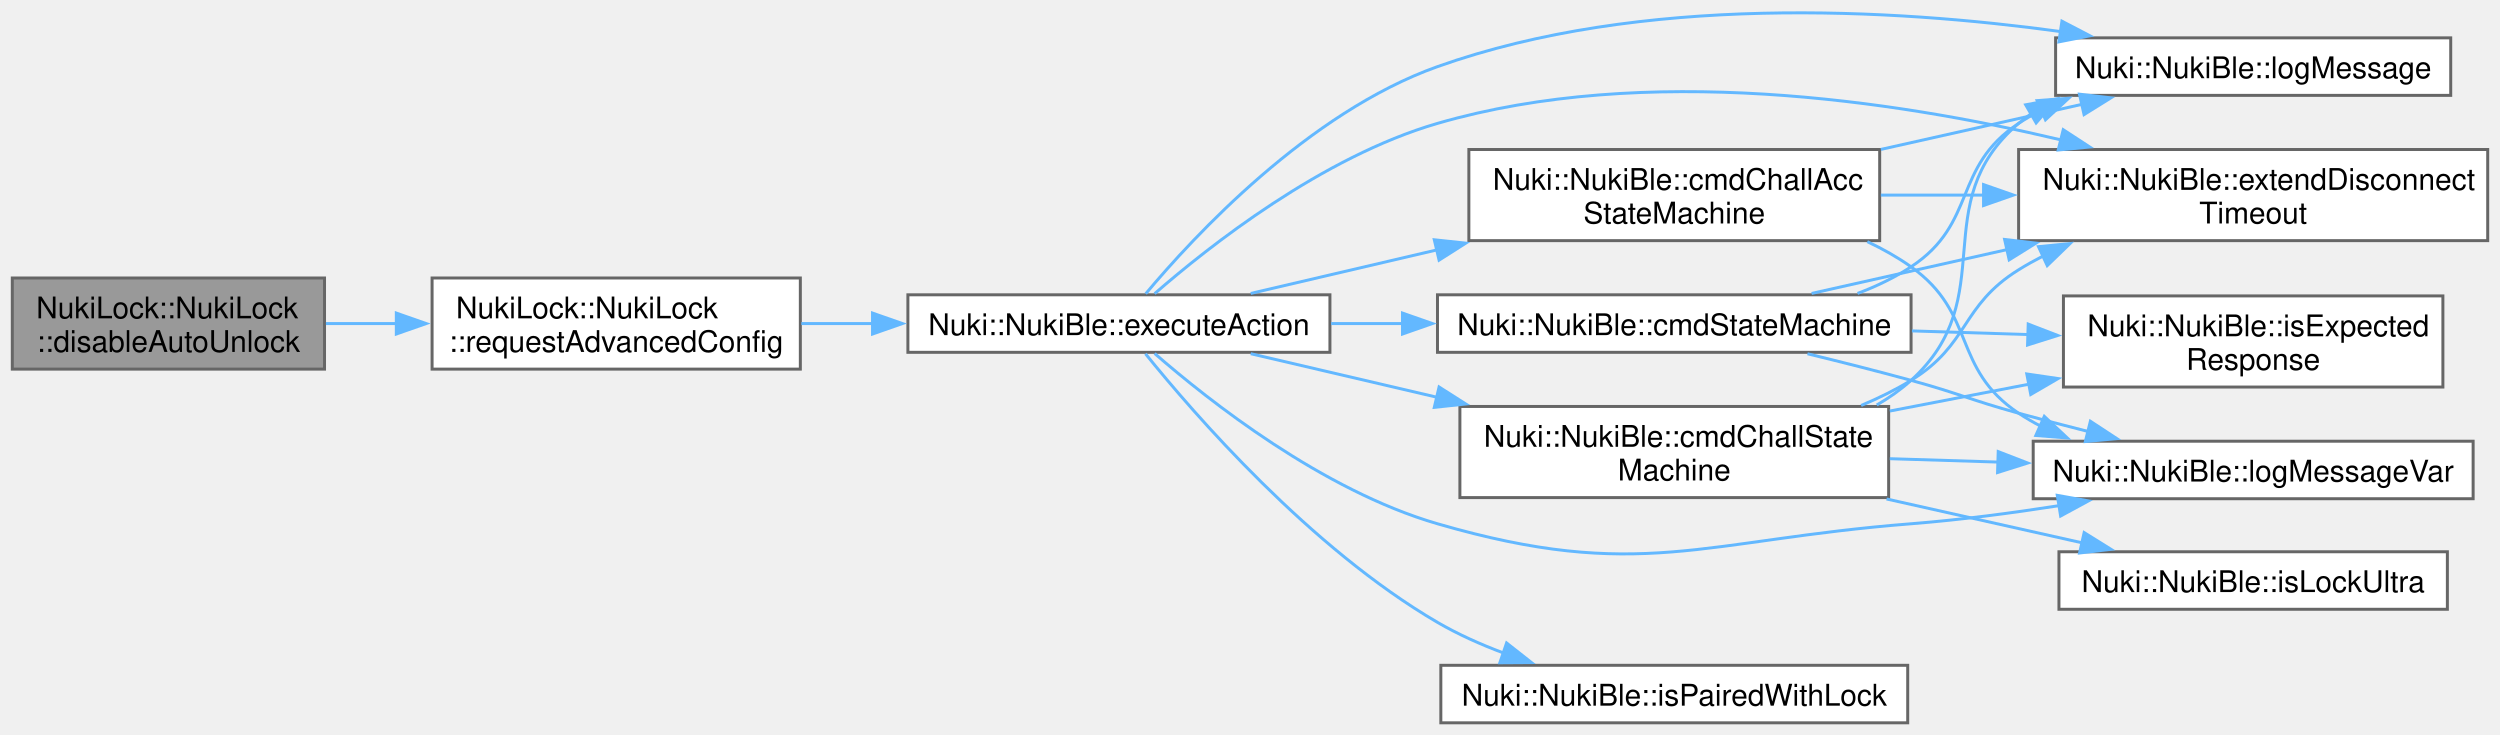
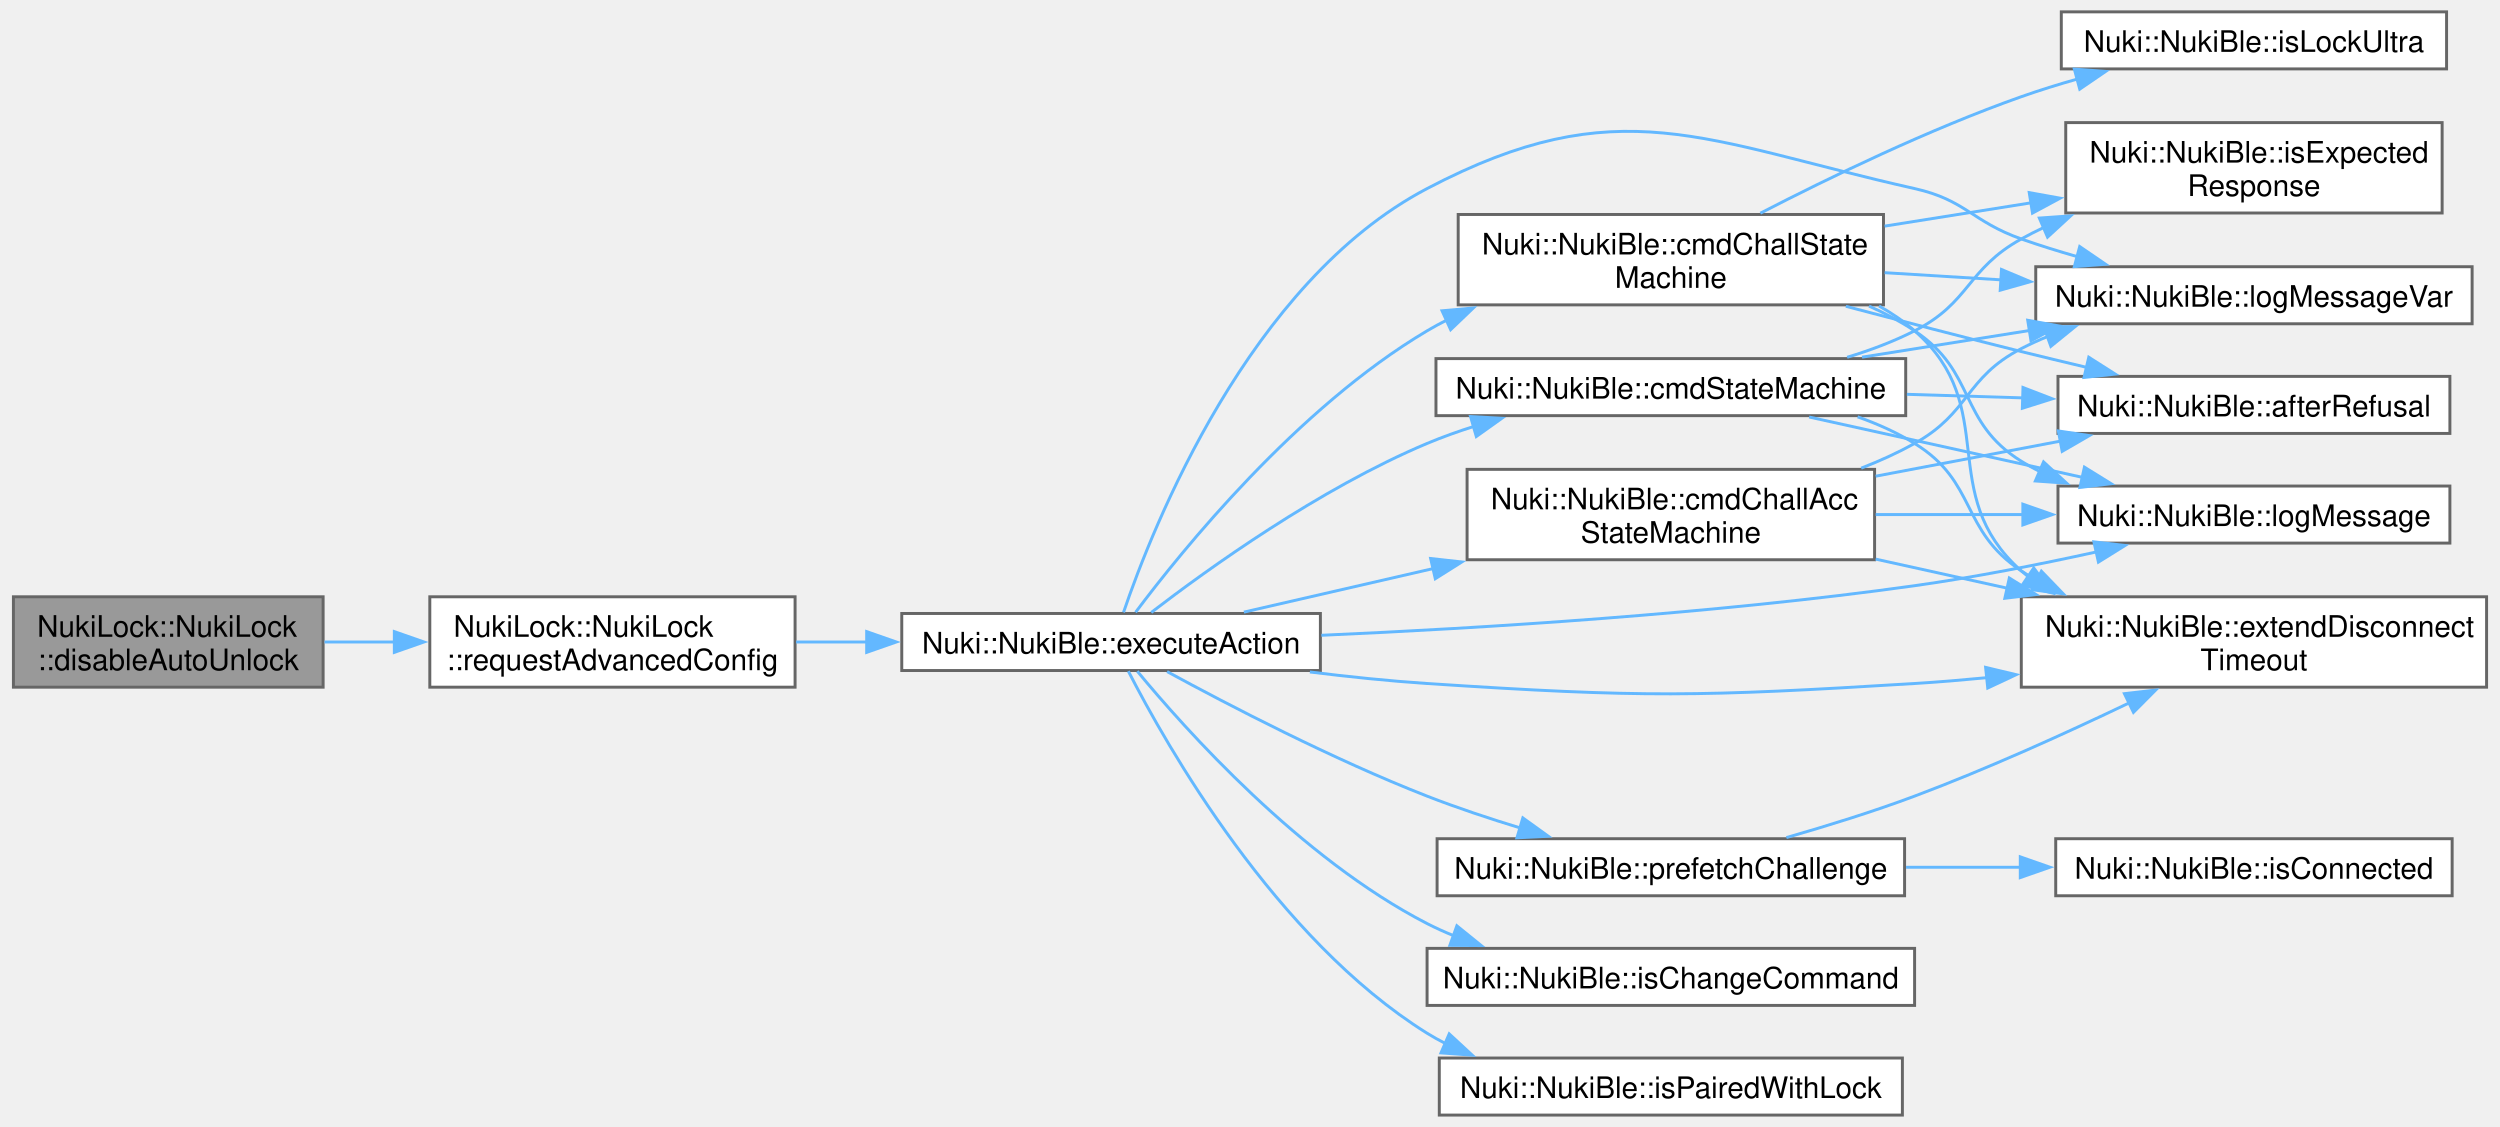
- <svg xmlns="http://www.w3.org/2000/svg" xmlns:xlink="http://www.w3.org/1999/xlink" width="837pt" height="246pt" viewBox="0.00 0.00 836.50 245.92">
-   <g id="page0,1_graph0" class="graph" transform="scale(1 1) rotate(0) translate(4 241.92)">
+ <svg xmlns="http://www.w3.org/2000/svg" xmlns:xlink="http://www.w3.org/1999/xlink" width="843pt" height="380pt" viewBox="0.00 0.00 842.50 380.25">
+   <g id="page0,1_graph0" class="graph" transform="scale(1 1) rotate(0) translate(4 376.25)">
    <g id="Node000001" class="node">
      <g id="a_Node000001">
        <a xlink:title="Gets the current advanced config from the lock, updates the disable autounlock parameter and sends th...">
-           <polygon fill="#999999" stroke="#666666" points="104.5,-148.88 0,-148.88 0,-118.38 104.5,-118.38 104.5,-148.88" />
-           <text text-anchor="start" x="8" y="-135.38" font-family="Helvetica,sans-Serif" font-size="10.00">NukiLock::NukiLock</text>
-           <text text-anchor="middle" x="52.25" y="-124.12" font-family="Helvetica,sans-Serif" font-size="10.00">::disableAutoUnlock</text>
+           <polygon fill="#999999" stroke="#666666" points="104.5,-174.88 0,-174.88 0,-144.38 104.5,-144.38 104.5,-174.88" />
+           <text text-anchor="start" x="8" y="-161.38" font-family="Helvetica,sans-Serif" font-size="10.00">NukiLock::NukiLock</text>
+           <text text-anchor="middle" x="52.25" y="-150.12" font-family="Helvetica,sans-Serif" font-size="10.00">::disableAutoUnlock</text>
        </a>
      </g>
    </g>
    <g id="Node000002" class="node">
      <g id="a_Node000002">
        <a xlink:href="class_nuki_lock_1_1_nuki_lock.html#aa882f9b3256313bbd45b4269f8c74521" target="_top" xlink:title="Requests advanced config from Lock via BLE.">
-           <polygon fill="white" stroke="#666666" points="263.75,-148.88 140.5,-148.88 140.5,-118.38 263.75,-118.38 263.75,-148.88" />
-           <text text-anchor="start" x="148.5" y="-135.38" font-family="Helvetica,sans-Serif" font-size="10.00">NukiLock::NukiLock</text>
-           <text text-anchor="middle" x="202.12" y="-124.12" font-family="Helvetica,sans-Serif" font-size="10.00">::requestAdvancedConfig</text>
+           <polygon fill="white" stroke="#666666" points="263.75,-174.88 140.5,-174.88 140.5,-144.38 263.75,-144.38 263.75,-174.88" />
+           <text text-anchor="start" x="148.5" y="-161.38" font-family="Helvetica,sans-Serif" font-size="10.00">NukiLock::NukiLock</text>
+           <text text-anchor="middle" x="202.12" y="-150.12" font-family="Helvetica,sans-Serif" font-size="10.00">::requestAdvancedConfig</text>
        </a>
      </g>
    </g>
    <g id="edge1_Node000001_Node000002" class="edge">
      <g id="a_edge1_Node000001_Node000002">
        <a xlink:title=" ">
-           <path fill="none" stroke="#63b8ff" d="M104.97,-133.62C112.67,-133.62 120.72,-133.62 128.75,-133.62" />
-           <polygon fill="#63b8ff" stroke="#63b8ff" points="128.53,-137.13 138.53,-133.63 128.53,-130.13 128.53,-137.13" />
+           <path fill="none" stroke="#63b8ff" d="M104.97,-159.62C112.67,-159.62 120.72,-159.62 128.75,-159.62" />
+           <polygon fill="#63b8ff" stroke="#63b8ff" points="128.53,-163.13 138.53,-159.63 128.53,-156.13 128.53,-163.13" />
        </a>
      </g>
    </g>
    <g id="Node000003" class="node">
      <g id="a_Node000003">
        <a xlink:href="class_nuki_1_1_nuki_ble.html#af1f1e299e8d97e053bba80e92ba285d6" target="_top" xlink:title=" ">
-           <polygon fill="white" stroke="#666666" points="441,-143.25 299.75,-143.25 299.75,-124 441,-124 441,-143.25" />
-           <text text-anchor="middle" x="370.38" y="-129.75" font-family="Helvetica,sans-Serif" font-size="10.00">Nuki::NukiBle::executeAction</text>
+           <polygon fill="white" stroke="#666666" points="441,-169.25 299.75,-169.25 299.75,-150 441,-150 441,-169.25" />
+           <text text-anchor="middle" x="370.38" y="-155.75" font-family="Helvetica,sans-Serif" font-size="10.00">Nuki::NukiBle::executeAction</text>
        </a>
      </g>
    </g>
    <g id="edge2_Node000002_Node000003" class="edge">
      <g id="a_edge2_Node000002_Node000003">
        <a xlink:title=" ">
-           <path fill="none" stroke="#63b8ff" d="M264.09,-133.62C271.9,-133.62 279.99,-133.62 288.06,-133.62" />
-           <polygon fill="#63b8ff" stroke="#63b8ff" points="287.91,-137.13 297.91,-133.63 287.91,-130.13 287.91,-137.13" />
+           <path fill="none" stroke="#63b8ff" d="M264.09,-159.62C271.9,-159.62 279.99,-159.62 288.06,-159.62" />
+           <polygon fill="#63b8ff" stroke="#63b8ff" points="287.91,-163.13 297.91,-159.63 287.91,-156.13 287.91,-163.13" />
        </a>
      </g>
    </g>
    <g id="Node000004" class="node">
      <g id="a_Node000004">
        <a xlink:href="class_nuki_1_1_nuki_ble.html#ada0f3beebd95d35c122e25dd3f9eb886" target="_top" xlink:title=" ">
-           <polygon fill="white" stroke="#666666" points="625,-191.88 487.5,-191.88 487.5,-161.38 625,-161.38 625,-191.88" />
-           <text text-anchor="start" x="495.5" y="-178.38" font-family="Helvetica,sans-Serif" font-size="10.00">Nuki::NukiBle::cmdChallAcc</text>
-           <text text-anchor="middle" x="556.25" y="-167.12" font-family="Helvetica,sans-Serif" font-size="10.00">StateMachine</text>
+           <polygon fill="white" stroke="#666666" points="628,-217.88 490.5,-217.88 490.5,-187.38 628,-187.38 628,-217.88" />
+           <text text-anchor="start" x="498.5" y="-204.38" font-family="Helvetica,sans-Serif" font-size="10.00">Nuki::NukiBle::cmdChallAcc</text>
+           <text text-anchor="middle" x="559.25" y="-193.12" font-family="Helvetica,sans-Serif" font-size="10.00">StateMachine</text>
        </a>
      </g>
    </g>
    <g id="edge3_Node000003_Node000004" class="edge">
      <g id="a_edge3_Node000003_Node000004">
        <a xlink:title=" ">
-           <path fill="none" stroke="#63b8ff" d="M414.49,-143.71C433.11,-148.06 455.49,-153.3 476.88,-158.3" />
-           <polygon fill="#63b8ff" stroke="#63b8ff" points="475.93,-161.67 486.47,-160.54 477.53,-154.85 475.93,-161.67" />
+           <path fill="none" stroke="#63b8ff" d="M415.19,-169.71C434.29,-174.1 457.29,-179.4 479.21,-184.44" />
+           <polygon fill="#63b8ff" stroke="#63b8ff" points="478.2,-187.8 488.73,-186.63 479.77,-180.98 478.2,-187.8" />
+         </a>
+       </g>
+     </g>
+     <g id="Node000006" class="node">
+       <g id="a_Node000006">
+         <a xlink:href="class_nuki_1_1_nuki_ble.html#a6e8fca90c04249660dce6cb993eb4495" target="_top" xlink:title=" ">
+           <polygon fill="white" stroke="#666666" points="834.5,-174.88 677.5,-174.88 677.5,-144.38 834.5,-144.38 834.5,-174.88" />
+           <text text-anchor="start" x="685.5" y="-161.38" font-family="Helvetica,sans-Serif" font-size="10.00">Nuki::NukiBle::extendDisconnect</text>
+           <text text-anchor="middle" x="756" y="-150.12" font-family="Helvetica,sans-Serif" font-size="10.00">Timeout</text>
+         </a>
+       </g>
+     </g>
+     <g id="edge21_Node000003_Node000006" class="edge">
+       <g id="a_edge21_Node000003_Node000006">
+         <a xlink:title=" ">
+           <path fill="none" stroke="#63b8ff" d="M437.45,-149.51C450.52,-147.89 464.17,-146.47 477,-145.62 549.95,-140.81 568.53,-141.14 641.5,-145.62 649.47,-146.11 657.74,-146.8 666.01,-147.6" />
+           <polygon fill="#63b8ff" stroke="#63b8ff" points="665.46,-151.06 675.77,-148.6 666.18,-144.1 665.46,-151.06" />
+         </a>
+       </g>
+     </g>
+     <g id="Node000007" class="node">
+       <g id="a_Node000007">
+         <a xlink:href="class_nuki_1_1_nuki_ble.html#ac7ce691d9c3e586474655d1663eb2e20" target="_top" xlink:title=" ">
+           <polygon fill="white" stroke="#666666" points="822.12,-212.25 689.88,-212.25 689.88,-193 822.12,-193 822.12,-212.25" />
+           <text text-anchor="middle" x="756" y="-198.75" font-family="Helvetica,sans-Serif" font-size="10.00">Nuki::NukiBle::logMessage</text>
+         </a>
+       </g>
+     </g>
+     <g id="edge24_Node000003_Node000007" class="edge">
+       <g id="a_edge24_Node000003_Node000007">
+         <a xlink:title=" ">
+           <path fill="none" stroke="#63b8ff" d="M441.33,-161.89C496.03,-164.3 573.88,-169.14 641.5,-178.62 661.66,-181.45 683.6,-185.79 702.77,-190" />
+           <polygon fill="#63b8ff" stroke="#63b8ff" points="702,-193.42 712.52,-192.19 703.53,-186.59 702,-193.42" />
+         </a>
+       </g>
+     </g>
+     <g id="Node000008" class="node">
+       <g id="a_Node000008">
+         <a xlink:href="class_nuki_1_1_nuki_ble.html#af3650133f46aeca48a5f01b95d23ab71" target="_top" xlink:title=" ">
+           <polygon fill="white" stroke="#666666" points="829.62,-286.25 682.38,-286.25 682.38,-267 829.62,-267 829.62,-286.25" />
+           <text text-anchor="middle" x="756" y="-272.75" font-family="Helvetica,sans-Serif" font-size="10.00">Nuki::NukiBle::logMessageVar</text>
+         </a>
+       </g>
+     </g>
+     <g id="edge25_Node000003_Node000008" class="edge">
+       <g id="a_edge25_Node000003_Node000008">
+         <a xlink:title=" ">
+           <path fill="none" stroke="#63b8ff" d="M374.57,-169.62C384.35,-198.35 416.98,-281.13 477,-312.62 541.74,-346.6 570.16,-328.62 641.5,-312.62 658.77,-308.75 660.82,-301.54 677.5,-295.62 683.61,-293.46 690.07,-291.45 696.55,-289.61" />
+           <polygon fill="#63b8ff" stroke="#63b8ff" points="697.21,-293.06 705.96,-287.08 695.4,-286.3 697.21,-293.06" />
+         </a>
+       </g>
+     </g>
+     <g id="Node000009" class="node">
+       <g id="a_Node000009">
+         <a xlink:href="class_nuki_1_1_nuki_ble.html#a59169a9f492793762e3c6ba39b611b07" target="_top" xlink:title=" ">
+           <polygon fill="white" stroke="#666666" points="631,-303.88 487.5,-303.88 487.5,-273.38 631,-273.38 631,-303.88" />
+           <text text-anchor="start" x="495.5" y="-290.38" font-family="Helvetica,sans-Serif" font-size="10.00">Nuki::NukiBle::cmdChallState</text>
+           <text text-anchor="middle" x="559.25" y="-279.12" font-family="Helvetica,sans-Serif" font-size="10.00">Machine</text>
+         </a>
+       </g>
+     </g>
+     <g id="edge8_Node000003_Node000009" class="edge">
+       <g id="a_edge8_Node000003_Node000009">
+         <a xlink:title=" ">
+           <path fill="none" stroke="#63b8ff" d="M378.64,-169.65C394.25,-190.48 433.18,-238.66 477,-264.62 479.16,-265.9 481.39,-267.12 483.68,-268.27" />
+           <polygon fill="#63b8ff" stroke="#63b8ff" points="482.05,-271.38 492.61,-272.33 484.95,-265.01 482.05,-271.38" />
+         </a>
+       </g>
+     </g>
+     <g id="Node000012" class="node">
+       <g id="a_Node000012">
+         <a xlink:href="class_nuki_1_1_nuki_ble.html#ad135bb1455665decfddff67772c1d411" target="_top" xlink:title=" ">
+           <polygon fill="white" stroke="#666666" points="638.5,-255.25 480,-255.25 480,-236 638.5,-236 638.5,-255.25" />
+           <text text-anchor="middle" x="559.25" y="-241.75" font-family="Helvetica,sans-Serif" font-size="10.00">Nuki::NukiBle::cmdStateMachine</text>
+         </a>
+       </g>
+     </g>
+     <g id="edge15_Node000003_Node000012" class="edge">
+       <g id="a_edge15_Node000003_Node000012">
+         <a xlink:title=" ">
+           <path fill="none" stroke="#63b8ff" d="M383.93,-169.59C402.96,-184.22 440.76,-211.41 477,-226.62 482.13,-228.78 487.54,-230.71 493.05,-232.45" />
+           <polygon fill="#63b8ff" stroke="#63b8ff" points="491.66,-235.69 502.24,-235.11 493.61,-228.96 491.66,-235.69" />
+         </a>
+       </g>
+     </g>
+     <g id="Node000013" class="node">
+       <g id="a_Node000013">
+         <a xlink:href="class_nuki_1_1_nuki_ble.html#ac403c0ad4fe8a89f4cd57ddf647613df" target="_top" xlink:title="A change of one entry: nothing more comes from the device after its answer (a list request is followe...">
+           <polygon fill="white" stroke="#666666" points="641.5,-56.25 477,-56.25 477,-37 641.5,-37 641.5,-56.25" />
+           <text text-anchor="middle" x="559.25" y="-42.75" font-family="Helvetica,sans-Serif" font-size="10.00">Nuki::NukiBle::isChangeCommand</text>
+         </a>
+       </g>
+     </g>
+     <g id="edge22_Node000003_Node000013" class="edge">
+       <g id="a_edge22_Node000003_Node000013">
+         <a xlink:title=" ">
+           <path fill="none" stroke="#63b8ff" d="M379.22,-149.76C395.34,-130.23 434.24,-86.63 477,-64.62 479.89,-63.14 482.9,-61.77 485.99,-60.52" />
+           <polygon fill="#63b8ff" stroke="#63b8ff" points="487.05,-63.86 495.29,-57.19 484.69,-57.27 487.05,-63.86" />
+         </a>
+       </g>
+     </g>
+     <g id="Node000014" class="node">
+       <g id="a_Node000014">
+         <a xlink:href="class_nuki_1_1_nuki_ble.html#a050f54fbfcea03dc5238e8c66a7e89ca" target="_top" xlink:title="Returns pairing state (if credentials are stored or not).">
+           <polygon fill="white" stroke="#666666" points="637.38,-19.25 481.12,-19.25 481.12,0 637.38,0 637.38,-19.25" />
+           <text text-anchor="middle" x="559.25" y="-5.75" font-family="Helvetica,sans-Serif" font-size="10.00">Nuki::NukiBle::isPairedWithLock</text>
+         </a>
+       </g>
+     </g>
+     <g id="edge23_Node000003_Node000014" class="edge">
+       <g id="a_edge23_Node000003_Node000014">
+         <a xlink:title=" ">
+           <path fill="none" stroke="#63b8ff" d="M376.2,-149.78C388.92,-124.94 425.93,-59.43 477,-27.62 479.01,-26.37 481.1,-25.21 483.25,-24.12" />
+           <polygon fill="#63b8ff" stroke="#63b8ff" points="484.47,-27.4 492.25,-20.21 481.69,-20.98 484.47,-27.4" />
+         </a>
+       </g>
+     </g>
+     <g id="Node000015" class="node">
+       <g id="a_Node000015">
+         <a xlink:href="class_nuki_1_1_nuki_ble.html#a1883d4d8bbc6921ae9bfbb6d18671ee7" target="_top" xlink:title="Asks for the challenge of the next command now, if there is a connection and no command is running....">
+           <polygon fill="white" stroke="#666666" points="638.12,-93.25 480.38,-93.25 480.38,-74 638.12,-74 638.12,-93.25" />
+           <text text-anchor="middle" x="559.25" y="-79.75" font-family="Helvetica,sans-Serif" font-size="10.00">Nuki::NukiBle::prefetchChallenge</text>
+         </a>
+       </g>
+     </g>
+     <g id="edge26_Node000003_Node000015" class="edge">
+       <g id="a_edge26_Node000003_Node000015">
+         <a xlink:title=" ">
+           <path fill="none" stroke="#63b8ff" d="M389.27,-149.64C409.94,-138.39 445.21,-120.04 477,-107.62 487.07,-103.69 498.05,-100.04 508.59,-96.83" />
+           <polygon fill="#63b8ff" stroke="#63b8ff" points="509.31,-100.27 517.91,-94.08 507.33,-93.56 509.31,-100.27" />
        </a>
      </g>
    </g>
    <g id="Node000005" class="node">
      <g id="a_Node000005">
-         <a xlink:href="class_nuki_1_1_nuki_ble.html#a6e8fca90c04249660dce6cb993eb4495" target="_top" xlink:title=" ">
-           <polygon fill="white" stroke="#666666" points="828.5,-191.88 671.5,-191.88 671.5,-161.38 828.5,-161.38 828.5,-191.88" />
-           <text text-anchor="start" x="679.5" y="-178.38" font-family="Helvetica,sans-Serif" font-size="10.00">Nuki::NukiBle::extendDisconnect</text>
-           <text text-anchor="middle" x="750" y="-167.12" font-family="Helvetica,sans-Serif" font-size="10.00">Timeout</text>
-         </a>
-       </g>
-     </g>
-     <g id="edge18_Node000003_Node000005" class="edge">
-       <g id="a_edge18_Node000003_Node000005">
-         <a xlink:title=" ">
-           <path fill="none" stroke="#63b8ff" d="M382.34,-143.64C400.44,-159.42 438.42,-189.42 477,-200.62 546.42,-220.79 629.65,-208.41 685.61,-195.11" />
-           <polygon fill="#63b8ff" stroke="#63b8ff" points="686.43,-198.51 695.3,-192.72 684.75,-191.72 686.43,-198.51" />
-         </a>
-       </g>
-     </g>
-     <g id="Node000006" class="node">
-       <g id="a_Node000006">
-         <a xlink:href="class_nuki_1_1_nuki_ble.html#ac7ce691d9c3e586474655d1663eb2e20" target="_top" xlink:title=" ">
-           <polygon fill="white" stroke="#666666" points="816.12,-229.25 683.88,-229.25 683.88,-210 816.12,-210 816.12,-229.25" />
-           <text text-anchor="middle" x="750" y="-215.75" font-family="Helvetica,sans-Serif" font-size="10.00">Nuki::NukiBle::logMessage</text>
-         </a>
-       </g>
-     </g>
-     <g id="edge20_Node000003_Node000006" class="edge">
-       <g id="a_edge20_Node000003_Node000006">
-         <a xlink:title=" ">
-           <path fill="none" stroke="#63b8ff" d="M379.35,-143.61C395.41,-162.79 433.78,-204.25 477,-219.62 545.16,-243.86 629.15,-239.09 685.61,-231.35" />
-           <polygon fill="#63b8ff" stroke="#63b8ff" points="685.99,-234.83 695.38,-229.94 684.98,-227.91 685.99,-234.83" />
-         </a>
-       </g>
-     </g>
-     <g id="Node000007" class="node">
-       <g id="a_Node000007">
-         <a xlink:href="class_nuki_1_1_nuki_ble.html#af3650133f46aeca48a5f01b95d23ab71" target="_top" xlink:title=" ">
-           <polygon fill="white" stroke="#666666" points="823.62,-94.25 676.38,-94.25 676.38,-75 823.62,-75 823.62,-94.25" />
-           <text text-anchor="middle" x="750" y="-80.75" font-family="Helvetica,sans-Serif" font-size="10.00">Nuki::NukiBle::logMessageVar</text>
-         </a>
-       </g>
-     </g>
-     <g id="edge21_Node000003_Node000007" class="edge">
-       <g id="a_edge21_Node000003_Node000007">
-         <a xlink:title=" ">
-           <path fill="none" stroke="#63b8ff" d="M382.34,-123.61C400.44,-107.83 438.42,-77.83 477,-66.62 544.65,-46.98 565.27,-61.09 635.5,-66.62 651.74,-67.9 669.17,-70.2 685.37,-72.73" />
-           <polygon fill="#63b8ff" stroke="#63b8ff" points="684.44,-76.13 694.87,-74.27 685.56,-69.22 684.44,-76.13" />
-         </a>
-       </g>
-     </g>
-     <g id="Node000008" class="node">
-       <g id="a_Node000008">
-         <a xlink:href="class_nuki_1_1_nuki_ble.html#a59169a9f492793762e3c6ba39b611b07" target="_top" xlink:title=" ">
-           <polygon fill="white" stroke="#666666" points="628,-105.88 484.5,-105.88 484.5,-75.38 628,-75.38 628,-105.88" />
-           <text text-anchor="start" x="492.5" y="-92.38" font-family="Helvetica,sans-Serif" font-size="10.00">Nuki::NukiBle::cmdChallState</text>
-           <text text-anchor="middle" x="556.25" y="-81.12" font-family="Helvetica,sans-Serif" font-size="10.00">Machine</text>
-         </a>
-       </g>
-     </g>
-     <g id="edge7_Node000003_Node000008" class="edge">
-       <g id="a_edge7_Node000003_Node000008">
-         <a xlink:title=" ">
-           <path fill="none" stroke="#63b8ff" d="M414.49,-123.54C433.11,-119.19 455.49,-113.95 476.88,-108.95" />
-           <polygon fill="#63b8ff" stroke="#63b8ff" points="477.53,-112.4 486.47,-106.71 475.93,-105.58 477.53,-112.4" />
+         <a xlink:href="class_nuki_1_1_nuki_ble.html#a4e1de69ee63f338e6e1fe088f72d7b3f" target="_top" xlink:title="The device answered a command with an error report. The connection is closed only for the errors that...">
+           <polygon fill="white" stroke="#666666" points="822.12,-249.25 689.88,-249.25 689.88,-230 822.12,-230 822.12,-249.25" />
+           <text text-anchor="middle" x="756" y="-235.75" font-family="Helvetica,sans-Serif" font-size="10.00">Nuki::NukiBle::afterRefusal</text>
+         </a>
+       </g>
+     </g>
+     <g id="edge4_Node000004_Node000005" class="edge">
+       <g id="a_edge4_Node000004_Node000005">
+         <a xlink:title=" ">
+           <path fill="none" stroke="#63b8ff" d="M628.36,-215.57C648.63,-219.42 670.76,-223.62 690.77,-227.42" />
+           <polygon fill="#63b8ff" stroke="#63b8ff" points="690,-230.84 700.47,-229.27 691.3,-223.96 690,-230.84" />
+         </a>
+       </g>
+     </g>
+     <g id="edge5_Node000004_Node000006" class="edge">
+       <g id="a_edge5_Node000004_Node000006">
+         <a xlink:title=" ">
+           <path fill="none" stroke="#63b8ff" d="M628.36,-187.59C642.7,-184.42 657.97,-181.05 672.76,-177.78" />
+           <polygon fill="#63b8ff" stroke="#63b8ff" points="673.46,-181.21 682.47,-175.64 671.95,-174.38 673.46,-181.21" />
+         </a>
+       </g>
+     </g>
+     <g id="edge6_Node000004_Node000007" class="edge">
+       <g id="a_edge6_Node000004_Node000007">
+         <a xlink:title=" ">
+           <path fill="none" stroke="#63b8ff" d="M628.36,-202.62C644.5,-202.62 661.81,-202.62 678.29,-202.62" />
+           <polygon fill="#63b8ff" stroke="#63b8ff" points="678.03,-206.13 688.03,-202.63 678.03,-199.13 678.03,-206.13" />
+         </a>
+       </g>
+     </g>
+     <g id="edge7_Node000004_Node000008" class="edge">
+       <g id="a_edge7_Node000004_Node000008">
+         <a xlink:title=" ">
+           <path fill="none" stroke="#63b8ff" d="M623.48,-218.28C629.73,-220.71 635.84,-223.48 641.5,-226.62 660.22,-237.02 658.49,-248.79 677.5,-258.62 680.38,-260.11 683.37,-261.48 686.45,-262.73" />
+           <polygon fill="#63b8ff" stroke="#63b8ff" points="685.11,-265.97 695.71,-266.07 687.48,-259.39 685.11,-265.97" />
+         </a>
+       </g>
+     </g>
+     <g id="edge9_Node000009_Node000005" class="edge">
+       <g id="a_edge9_Node000009_Node000005">
+         <a xlink:title=" ">
+           <path fill="none" stroke="#63b8ff" d="M618.31,-272.9C637.16,-267.9 658.19,-262.42 677.5,-257.62 684.62,-255.86 692.13,-254.05 699.55,-252.29" />
+           <polygon fill="#63b8ff" stroke="#63b8ff" points="700.27,-255.71 709.21,-250.02 698.67,-248.9 700.27,-255.71" />
+         </a>
+       </g>
+     </g>
+     <g id="edge10_Node000009_Node000006" class="edge">
+       <g id="a_edge10_Node000009_Node000006">
+         <a xlink:title=" ">
+           <path fill="none" stroke="#63b8ff" d="M629.49,-273C633.79,-270.6 637.85,-267.83 641.5,-264.62 671.12,-238.65 648.05,-209.79 677.5,-183.62 678.28,-182.93 679.09,-182.25 679.91,-181.6" />
+           <polygon fill="#63b8ff" stroke="#63b8ff" points="681.7,-184.61 688.06,-176.13 677.8,-178.8 681.7,-184.61" />
+         </a>
+       </g>
+     </g>
+     <g id="edge13_Node000009_Node000007" class="edge">
+       <g id="a_edge13_Node000009_Node000007">
+         <a xlink:title=" ">
+           <path fill="none" stroke="#63b8ff" d="M626.12,-272.97C631.51,-270.56 636.72,-267.8 641.5,-264.62 662.55,-250.65 656.05,-233.97 677.5,-220.62 679.52,-219.37 681.61,-218.2 683.76,-217.12" />
+           <polygon fill="#63b8ff" stroke="#63b8ff" points="685.02,-220.39 692.81,-213.21 682.24,-213.96 685.02,-220.39" />
+         </a>
+       </g>
+     </g>
+     <g id="edge14_Node000009_Node000008" class="edge">
+       <g id="a_edge14_Node000009_Node000008">
+         <a xlink:title=" ">
+           <path fill="none" stroke="#63b8ff" d="M631.39,-284.24C644.16,-283.45 657.59,-282.63 670.69,-281.82" />
+           <polygon fill="#63b8ff" stroke="#63b8ff" points="670.82,-285.32 680.59,-281.21 670.39,-278.33 670.82,-285.32" />
+         </a>
+       </g>
+     </g>
+     <g id="Node000010" class="node">
+       <g id="a_Node000010">
+         <a xlink:href="class_nuki_1_1_nuki_ble.html#a252293e3e2ae14f9b879d27629d64a8a" target="_top" xlink:title=" ">
+           <polygon fill="white" stroke="#666666" points="819.5,-334.88 692.5,-334.88 692.5,-304.38 819.5,-304.38 819.5,-334.88" />
+           <text text-anchor="start" x="700.5" y="-321.38" font-family="Helvetica,sans-Serif" font-size="10.00">Nuki::NukiBle::isExpected</text>
+           <text text-anchor="middle" x="756" y="-310.12" font-family="Helvetica,sans-Serif" font-size="10.00">Response</text>
+         </a>
+       </g>
+     </g>
+     <g id="edge11_Node000009_Node000010" class="edge">
+       <g id="a_edge11_Node000009_Node000010">
+         <a xlink:title=" ">
+           <path fill="none" stroke="#63b8ff" d="M631.39,-299.95C647.54,-302.52 664.74,-305.26 681.01,-307.85" />
+           <polygon fill="#63b8ff" stroke="#63b8ff" points="680.18,-311.26 690.61,-309.38 681.28,-304.35 680.18,-311.26" />
        </a>
      </g>
    </g>
    <g id="Node000011" class="node">
      <g id="a_Node000011">
-         <a xlink:href="class_nuki_1_1_nuki_ble.html#ad135bb1455665decfddff67772c1d411" target="_top" xlink:title=" ">
-           <polygon fill="white" stroke="#666666" points="635.5,-143.25 477,-143.25 477,-124 635.5,-124 635.5,-143.25" />
-           <text text-anchor="middle" x="556.25" y="-129.75" font-family="Helvetica,sans-Serif" font-size="10.00">Nuki::NukiBle::cmdStateMachine</text>
-         </a>
-       </g>
-     </g>
-     <g id="edge13_Node000003_Node000011" class="edge">
-       <g id="a_edge13_Node000003_Node000011">
-         <a xlink:title=" ">
-           <path fill="none" stroke="#63b8ff" d="M441.41,-133.62C449.28,-133.62 457.37,-133.62 465.44,-133.62" />
-           <polygon fill="#63b8ff" stroke="#63b8ff" points="465.29,-137.13 475.29,-133.63 465.29,-130.13 465.29,-137.13" />
-         </a>
-       </g>
-     </g>
-     <g id="Node000012" class="node">
-       <g id="a_Node000012">
-         <a xlink:href="class_nuki_1_1_nuki_ble.html#a050f54fbfcea03dc5238e8c66a7e89ca" target="_top" xlink:title="Returns pairing state (if credentials are stored or not).">
-           <polygon fill="white" stroke="#666666" points="634.38,-19.25 478.12,-19.25 478.12,0 634.38,0 634.38,-19.25" />
-           <text text-anchor="middle" x="556.25" y="-5.75" font-family="Helvetica,sans-Serif" font-size="10.00">Nuki::NukiBle::isPairedWithLock</text>
-         </a>
-       </g>
-     </g>
-     <g id="edge19_Node000003_Node000012" class="edge">
-       <g id="a_edge19_Node000003_Node000012">
-         <a xlink:title=" ">
-           <path fill="none" stroke="#63b8ff" d="M379.26,-123.52C395.44,-103.47 434.46,-58.43 477,-33.62 483.84,-29.64 491.41,-26.25 499.07,-23.38" />
-           <polygon fill="#63b8ff" stroke="#63b8ff" points="500.13,-26.72 508.46,-20.17 497.87,-20.1 500.13,-26.72" />
-         </a>
-       </g>
-     </g>
-     <g id="edge4_Node000004_Node000005" class="edge">
-       <g id="a_edge4_Node000004_Node000005">
-         <a xlink:title=" ">
-           <path fill="none" stroke="#63b8ff" d="M625.39,-176.62C636.54,-176.62 648.22,-176.62 659.78,-176.62" />
-           <polygon fill="#63b8ff" stroke="#63b8ff" points="659.76,-180.13 669.76,-176.63 659.76,-173.13 659.76,-180.13" />
-         </a>
-       </g>
-     </g>
-     <g id="edge5_Node000004_Node000006" class="edge">
-       <g id="a_edge5_Node000004_Node000006">
-         <a xlink:title=" ">
-           <path fill="none" stroke="#63b8ff" d="M625.39,-191.91C647.48,-196.86 671.7,-202.29 692.82,-207.03" />
-           <polygon fill="#63b8ff" stroke="#63b8ff" points="691.86,-210.4 702.39,-209.17 693.4,-203.57 691.86,-210.4" />
-         </a>
-       </g>
-     </g>
-     <g id="edge6_Node000004_Node000007" class="edge">
-       <g id="a_edge6_Node000004_Node000007">
-         <a xlink:title=" ">
-           <path fill="none" stroke="#63b8ff" d="M620.86,-161.04C626.02,-158.62 630.98,-155.83 635.5,-152.62 657.53,-136.98 649.03,-118.63 671.5,-103.62 673.87,-102.04 676.36,-100.59 678.93,-99.26" />
-           <polygon fill="#63b8ff" stroke="#63b8ff" points="680.1,-102.57 687.82,-95.32 677.26,-96.17 680.1,-102.57" />
-         </a>
-       </g>
-     </g>
-     <g id="edge8_Node000008_Node000005" class="edge">
-       <g id="a_edge8_Node000008_Node000005">
-         <a xlink:title=" ">
-           <path fill="none" stroke="#63b8ff" d="M618.79,-106.21C624.62,-108.65 630.29,-111.44 635.5,-114.62 655.08,-126.59 652.01,-139.52 671.5,-151.62 674.11,-153.25 676.84,-154.77 679.65,-156.21" />
-           <polygon fill="#63b8ff" stroke="#63b8ff" points="678.15,-159.37 688.7,-160.39 681.08,-153.02 678.15,-159.37" />
-         </a>
-       </g>
-     </g>
-     <g id="edge11_Node000008_Node000006" class="edge">
-       <g id="a_edge11_Node000008_Node000006">
-         <a xlink:title=" ">
-           <path fill="none" stroke="#63b8ff" d="M624.02,-106.37C628.14,-108.74 632.02,-111.48 635.5,-114.62 666.21,-142.44 640.01,-173.7 671.5,-200.62 672.82,-201.75 674.19,-202.81 675.61,-203.81" />
-           <polygon fill="#63b8ff" stroke="#63b8ff" points="673.86,-206.84 684.27,-208.81 677.36,-200.78 673.86,-206.84" />
-         </a>
-       </g>
-     </g>
-     <g id="edge12_Node000008_Node000007" class="edge">
-       <g id="a_edge12_Node000008_Node000007">
-         <a xlink:title=" ">
-           <path fill="none" stroke="#63b8ff" d="M628.38,-88.4C640.17,-88.03 652.5,-87.64 664.58,-87.27" />
-           <polygon fill="#63b8ff" stroke="#63b8ff" points="664.67,-90.77 674.55,-86.95 664.45,-83.77 664.67,-90.77" />
-         </a>
-       </g>
-     </g>
-     <g id="Node000009" class="node">
-       <g id="a_Node000009">
-         <a xlink:href="class_nuki_1_1_nuki_ble.html#a252293e3e2ae14f9b879d27629d64a8a" target="_top" xlink:title=" ">
-           <polygon fill="white" stroke="#666666" points="813.5,-142.88 686.5,-142.88 686.5,-112.38 813.5,-112.38 813.5,-142.88" />
-           <text text-anchor="start" x="694.5" y="-129.38" font-family="Helvetica,sans-Serif" font-size="10.00">Nuki::NukiBle::isExpected</text>
-           <text text-anchor="middle" x="750" y="-118.12" font-family="Helvetica,sans-Serif" font-size="10.00">Response</text>
-         </a>
-       </g>
-     </g>
-     <g id="edge9_Node000008_Node000009" class="edge">
-       <g id="a_edge9_Node000008_Node000009">
-         <a xlink:title=" ">
-           <path fill="none" stroke="#63b8ff" d="M628.38,-104.35C643.64,-107.3 659.81,-110.41 675.18,-113.38" />
-           <polygon fill="#63b8ff" stroke="#63b8ff" points="674.23,-116.76 684.71,-115.22 675.56,-109.89 674.23,-116.76" />
-         </a>
-       </g>
-     </g>
-     <g id="Node000010" class="node">
-       <g id="a_Node000010">
        <a xlink:href="class_nuki_1_1_nuki_ble.html#a25207bb564a4b54b8dd8c872177b53a7" target="_top" xlink:title="Returns if BLE is pairing/paired/connected with a Smart Lock Ultra.">
-           <polygon fill="white" stroke="#666666" points="815,-57.25 685,-57.25 685,-38 815,-38 815,-57.25" />
-           <text text-anchor="middle" x="750" y="-43.75" font-family="Helvetica,sans-Serif" font-size="10.00">Nuki::NukiBle::isLockUltra</text>
-         </a>
-       </g>
-     </g>
-     <g id="edge10_Node000008_Node000010" class="edge">
-       <g id="a_edge10_Node000008_Node000010">
-         <a xlink:title=" ">
-           <path fill="none" stroke="#63b8ff" d="M627.29,-74.92C648.86,-70.08 672.32,-64.82 692.84,-60.22" />
-           <polygon fill="#63b8ff" stroke="#63b8ff" points="693.43,-63.67 702.42,-58.07 691.9,-56.84 693.43,-63.67" />
-         </a>
-       </g>
-     </g>
-     <g id="edge14_Node000011_Node000005" class="edge">
-       <g id="a_edge14_Node000011_Node000005">
-         <a xlink:title=" ">
-           <path fill="none" stroke="#63b8ff" d="M602.21,-143.71C621.71,-148.08 645.18,-153.34 667.58,-158.37" />
-           <polygon fill="#63b8ff" stroke="#63b8ff" points="666.81,-161.78 677.33,-160.55 668.34,-154.95 666.81,-161.78" />
-         </a>
-       </g>
-     </g>
-     <g id="edge16_Node000011_Node000006" class="edge">
-       <g id="a_edge16_Node000011_Node000006">
-         <a xlink:title=" ">
-           <path fill="none" stroke="#63b8ff" d="M617.59,-143.71C623.9,-146.08 630.01,-149.01 635.5,-152.62 657.77,-167.3 649.25,-185.93 671.5,-200.62 673.93,-202.23 676.48,-203.7 679.12,-205.04" />
-           <polygon fill="#63b8ff" stroke="#63b8ff" points="677.69,-208.24 688.25,-209.03 680.49,-201.82 677.69,-208.24" />
-         </a>
-       </g>
-     </g>
-     <g id="edge17_Node000011_Node000007" class="edge">
-       <g id="a_edge17_Node000011_Node000007">
-         <a xlink:title=" ">
-           <path fill="none" stroke="#63b8ff" d="M600.83,-123.52C612.15,-120.77 624.31,-117.69 635.5,-114.62 651.64,-110.2 655.37,-108.06 671.5,-103.62 679.04,-101.55 687.01,-99.47 694.87,-97.48" />
-           <polygon fill="#63b8ff" stroke="#63b8ff" points="695.52,-100.93 704.38,-95.12 693.83,-94.14 695.52,-100.93" />
-         </a>
-       </g>
-     </g>
-     <g id="edge15_Node000011_Node000009" class="edge">
-       <g id="a_edge15_Node000011_Node000009">
-         <a xlink:title=" ">
-           <path fill="none" stroke="#63b8ff" d="M635.8,-131.17C648.75,-130.76 662.15,-130.34 674.99,-129.94" />
-           <polygon fill="#63b8ff" stroke="#63b8ff" points="674.71,-133.45 684.6,-129.64 674.49,-126.45 674.71,-133.45" />
+           <polygon fill="white" stroke="#666666" points="821,-372.25 691,-372.25 691,-353 821,-353 821,-372.25" />
+           <text text-anchor="middle" x="756" y="-358.75" font-family="Helvetica,sans-Serif" font-size="10.00">Nuki::NukiBle::isLockUltra</text>
+         </a>
+       </g>
+     </g>
+     <g id="edge12_Node000009_Node000011" class="edge">
+       <g id="a_edge12_Node000009_Node000011">
+         <a xlink:title=" ">
+           <path fill="none" stroke="#63b8ff" d="M589.45,-304.31C612.76,-316.34 646.55,-332.69 677.5,-343.62 683.61,-345.78 690.07,-347.79 696.56,-349.62" />
+           <polygon fill="#63b8ff" stroke="#63b8ff" points="695.4,-352.93 705.97,-352.15 697.22,-346.17 695.4,-352.93" />
+         </a>
+       </g>
+     </g>
+     <g id="edge16_Node000012_Node000005" class="edge">
+       <g id="a_edge16_Node000012_Node000005">
+         <a xlink:title=" ">
+           <path fill="none" stroke="#63b8ff" d="M638.9,-243.2C651.88,-242.8 665.33,-242.39 678.26,-241.99" />
+           <polygon fill="#63b8ff" stroke="#63b8ff" points="678.07,-245.5 687.96,-241.69 677.86,-238.5 678.07,-245.5" />
+         </a>
+       </g>
+     </g>
+     <g id="edge17_Node000012_Node000006" class="edge">
+       <g id="a_edge17_Node000012_Node000006">
+         <a xlink:title=" ">
+           <path fill="none" stroke="#63b8ff" d="M622.27,-235.6C629.02,-233.22 635.58,-230.27 641.5,-226.62 662.73,-213.56 656.75,-197.43 677.5,-183.62 679.3,-182.43 681.17,-181.28 683.08,-180.2" />
+           <polygon fill="#63b8ff" stroke="#63b8ff" points="684.29,-183.51 691.65,-175.89 681.14,-177.26 684.29,-183.51" />
+         </a>
+       </g>
+     </g>
+     <g id="edge19_Node000012_Node000007" class="edge">
+       <g id="a_edge19_Node000012_Node000007">
+         <a xlink:title=" ">
+           <path fill="none" stroke="#63b8ff" d="M605.91,-235.54C633.52,-229.45 668.96,-221.62 698.35,-215.13" />
+           <polygon fill="#63b8ff" stroke="#63b8ff" points="698.8,-218.62 707.81,-213.04 697.29,-211.78 698.8,-218.62" />
+         </a>
+       </g>
+     </g>
+     <g id="edge20_Node000012_Node000008" class="edge">
+       <g id="a_edge20_Node000012_Node000008">
+         <a xlink:title=" ">
+           <path fill="none" stroke="#63b8ff" d="M623.75,-255.73C641.85,-258.61 661.74,-261.78 680.43,-264.76" />
+           <polygon fill="#63b8ff" stroke="#63b8ff" points="679.67,-268.18 690.09,-266.29 680.77,-261.26 679.67,-268.18" />
+         </a>
+       </g>
+     </g>
+     <g id="edge18_Node000012_Node000010" class="edge">
+       <g id="a_edge18_Node000012_Node000010">
+         <a xlink:title=" ">
+           <path fill="none" stroke="#63b8ff" d="M618.73,-255.69C626.6,-258.08 634.4,-261.01 641.5,-264.62 660.32,-274.19 659.03,-285.4 677.5,-295.62 679.98,-297 682.55,-298.3 685.18,-299.54" />
+           <polygon fill="#63b8ff" stroke="#63b8ff" points="683.59,-302.67 694.16,-303.41 686.36,-296.24 683.59,-302.67" />
+         </a>
+       </g>
+     </g>
+     <g id="edge27_Node000015_Node000006" class="edge">
+       <g id="a_edge27_Node000015_Node000006">
+         <a xlink:title=" ">
+           <path fill="none" stroke="#63b8ff" d="M598.24,-93.63C612.01,-97.58 627.59,-102.41 641.5,-107.62 665.98,-116.8 692.59,-128.87 713.89,-139.07" />
+           <polygon fill="#63b8ff" stroke="#63b8ff" points="712.3,-142.19 722.83,-143.4 715.35,-135.89 712.3,-142.19" />
+         </a>
+       </g>
+     </g>
+     <g id="Node000016" class="node">
+       <g id="a_Node000016">
+         <a xlink:href="class_nuki_1_1_nuki_ble.html#a25c87dc20f62f69edd692d3560be0d3c" target="_top" xlink:title="Whether there is a connection to the device right now.">
+           <polygon fill="white" stroke="#666666" points="822.88,-93.25 689.12,-93.25 689.12,-74 822.88,-74 822.88,-93.25" />
+           <text text-anchor="middle" x="756" y="-79.75" font-family="Helvetica,sans-Serif" font-size="10.00">Nuki::NukiBle::isConnected</text>
+         </a>
+       </g>
+     </g>
+     <g id="edge28_Node000015_Node000016" class="edge">
+       <g id="a_edge28_Node000015_Node000016">
+         <a xlink:title=" ">
+           <path fill="none" stroke="#63b8ff" d="M638.62,-83.62C651.33,-83.62 664.48,-83.62 677.17,-83.62" />
+           <polygon fill="#63b8ff" stroke="#63b8ff" points="677.16,-87.13 687.16,-83.63 677.16,-80.13 677.16,-87.13" />
        </a>
      </g>
    </g>
  </g>
</svg>
